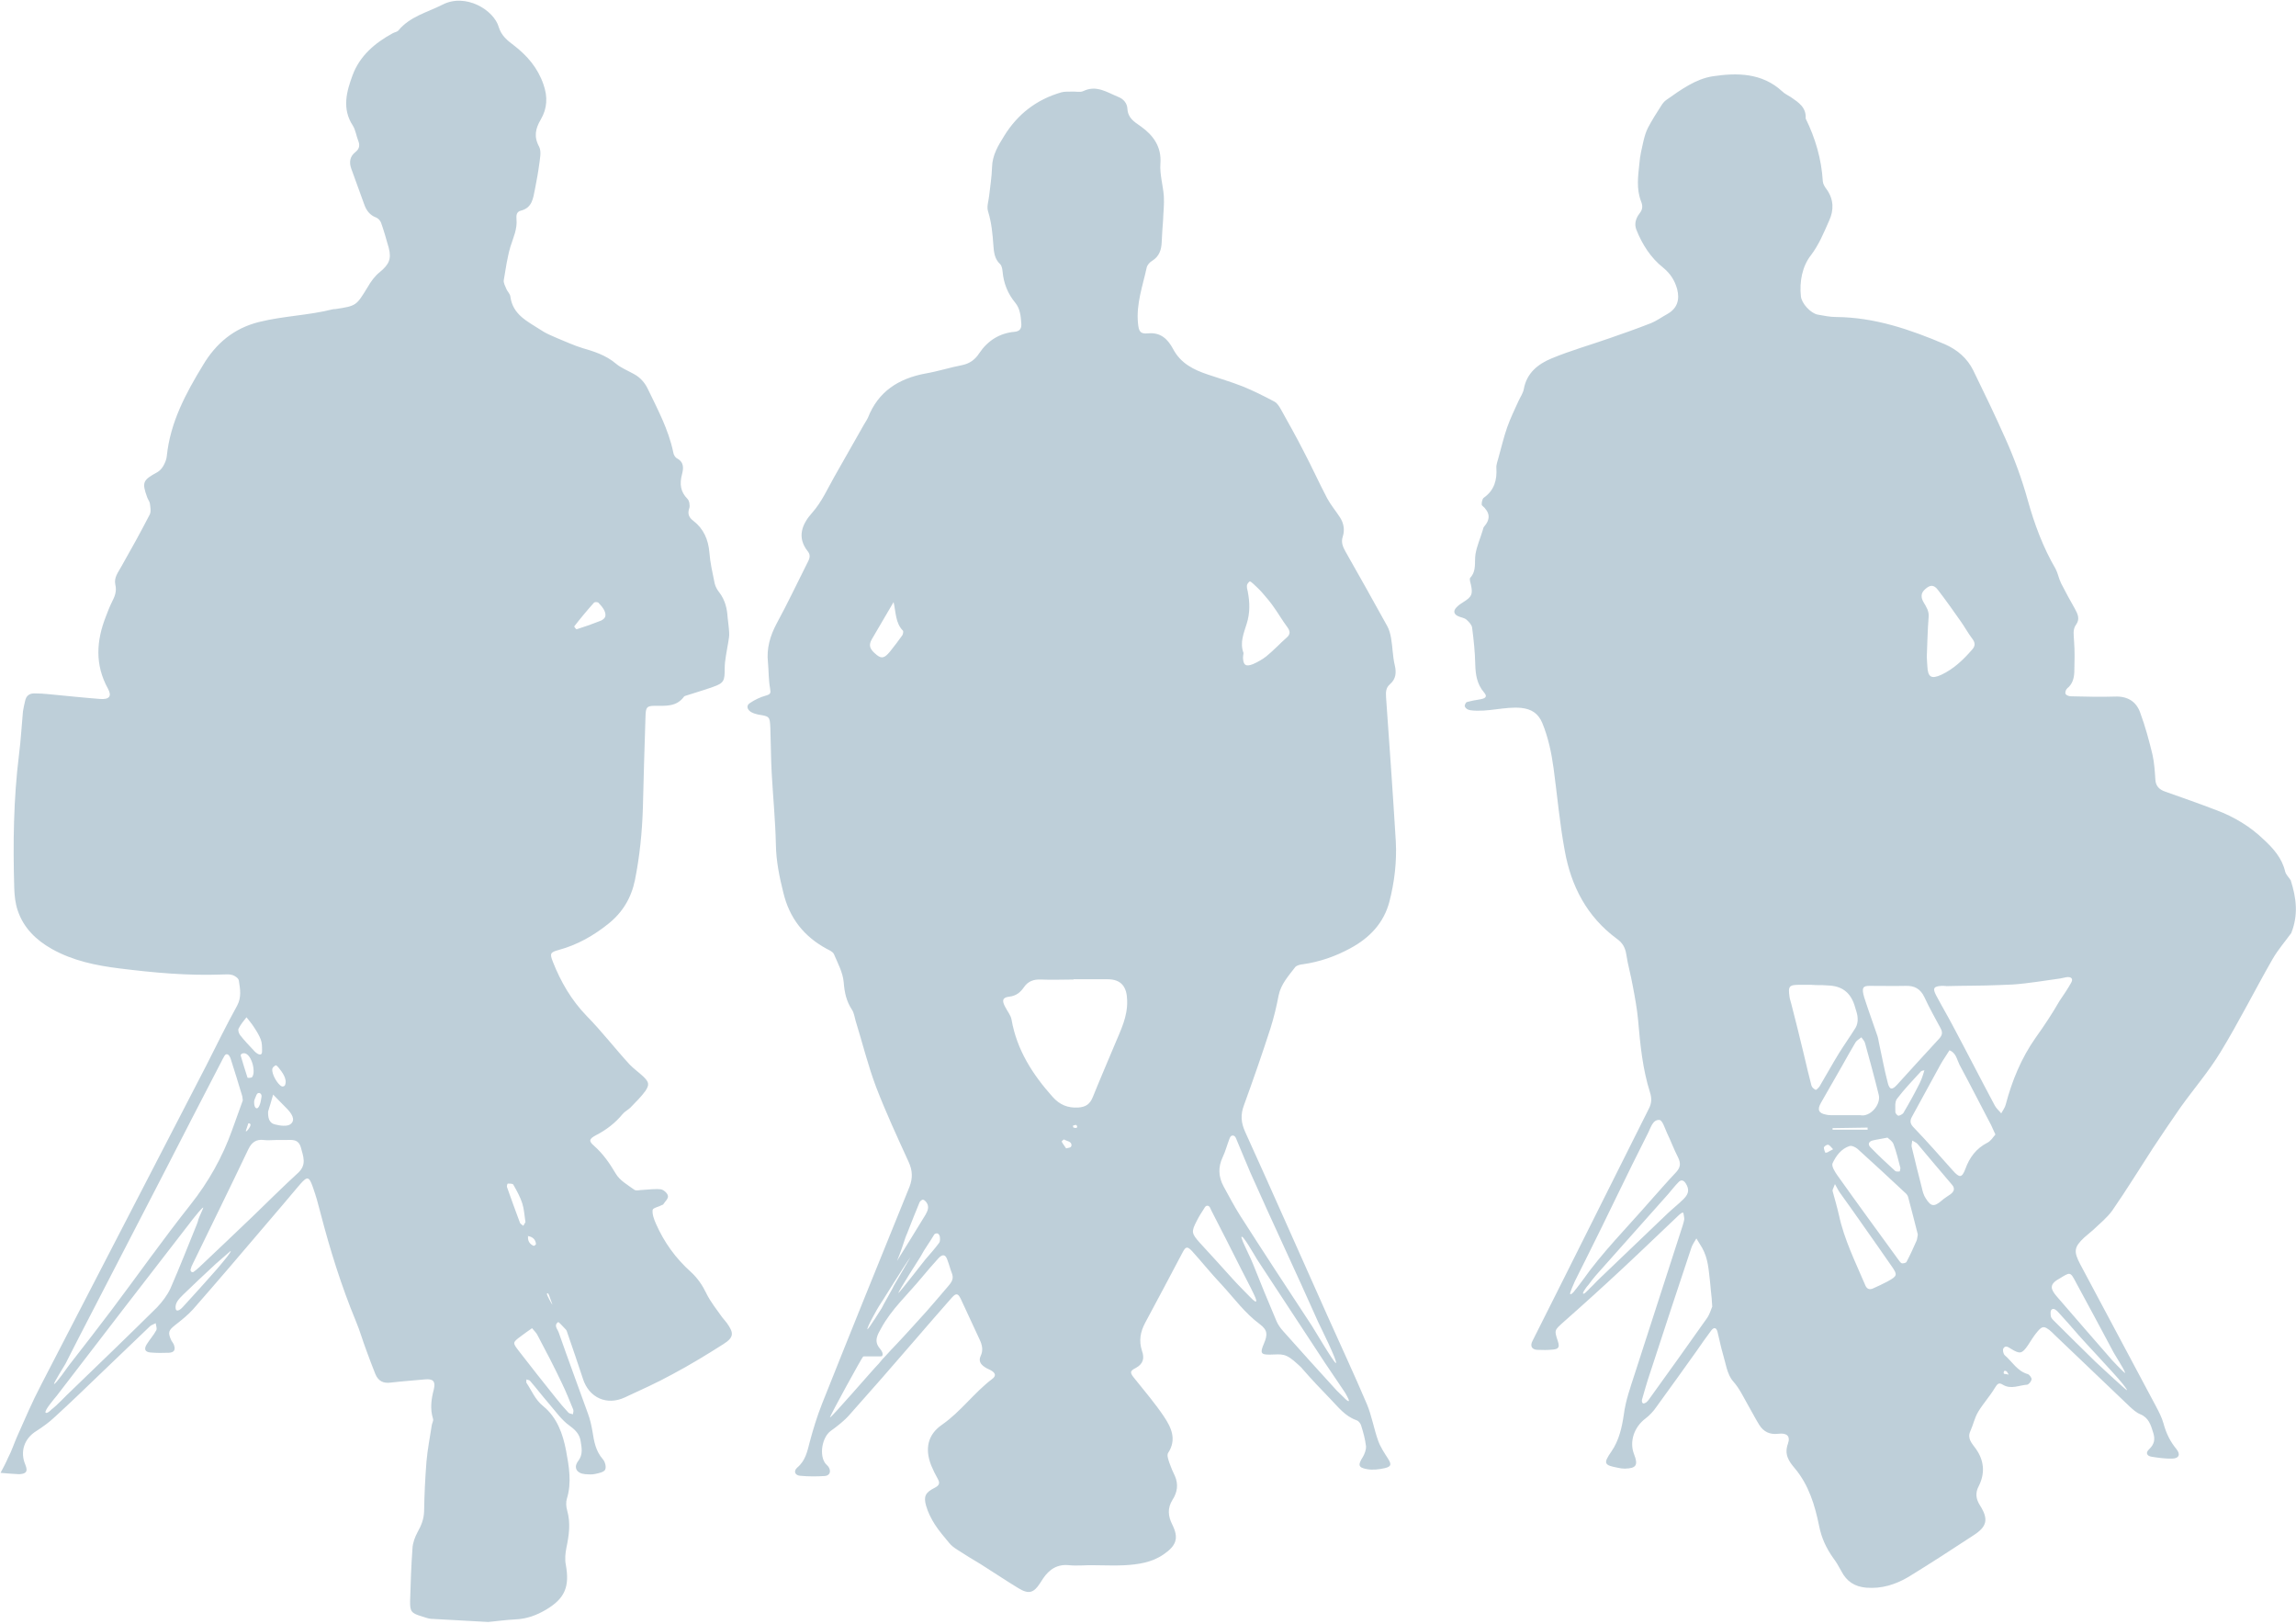
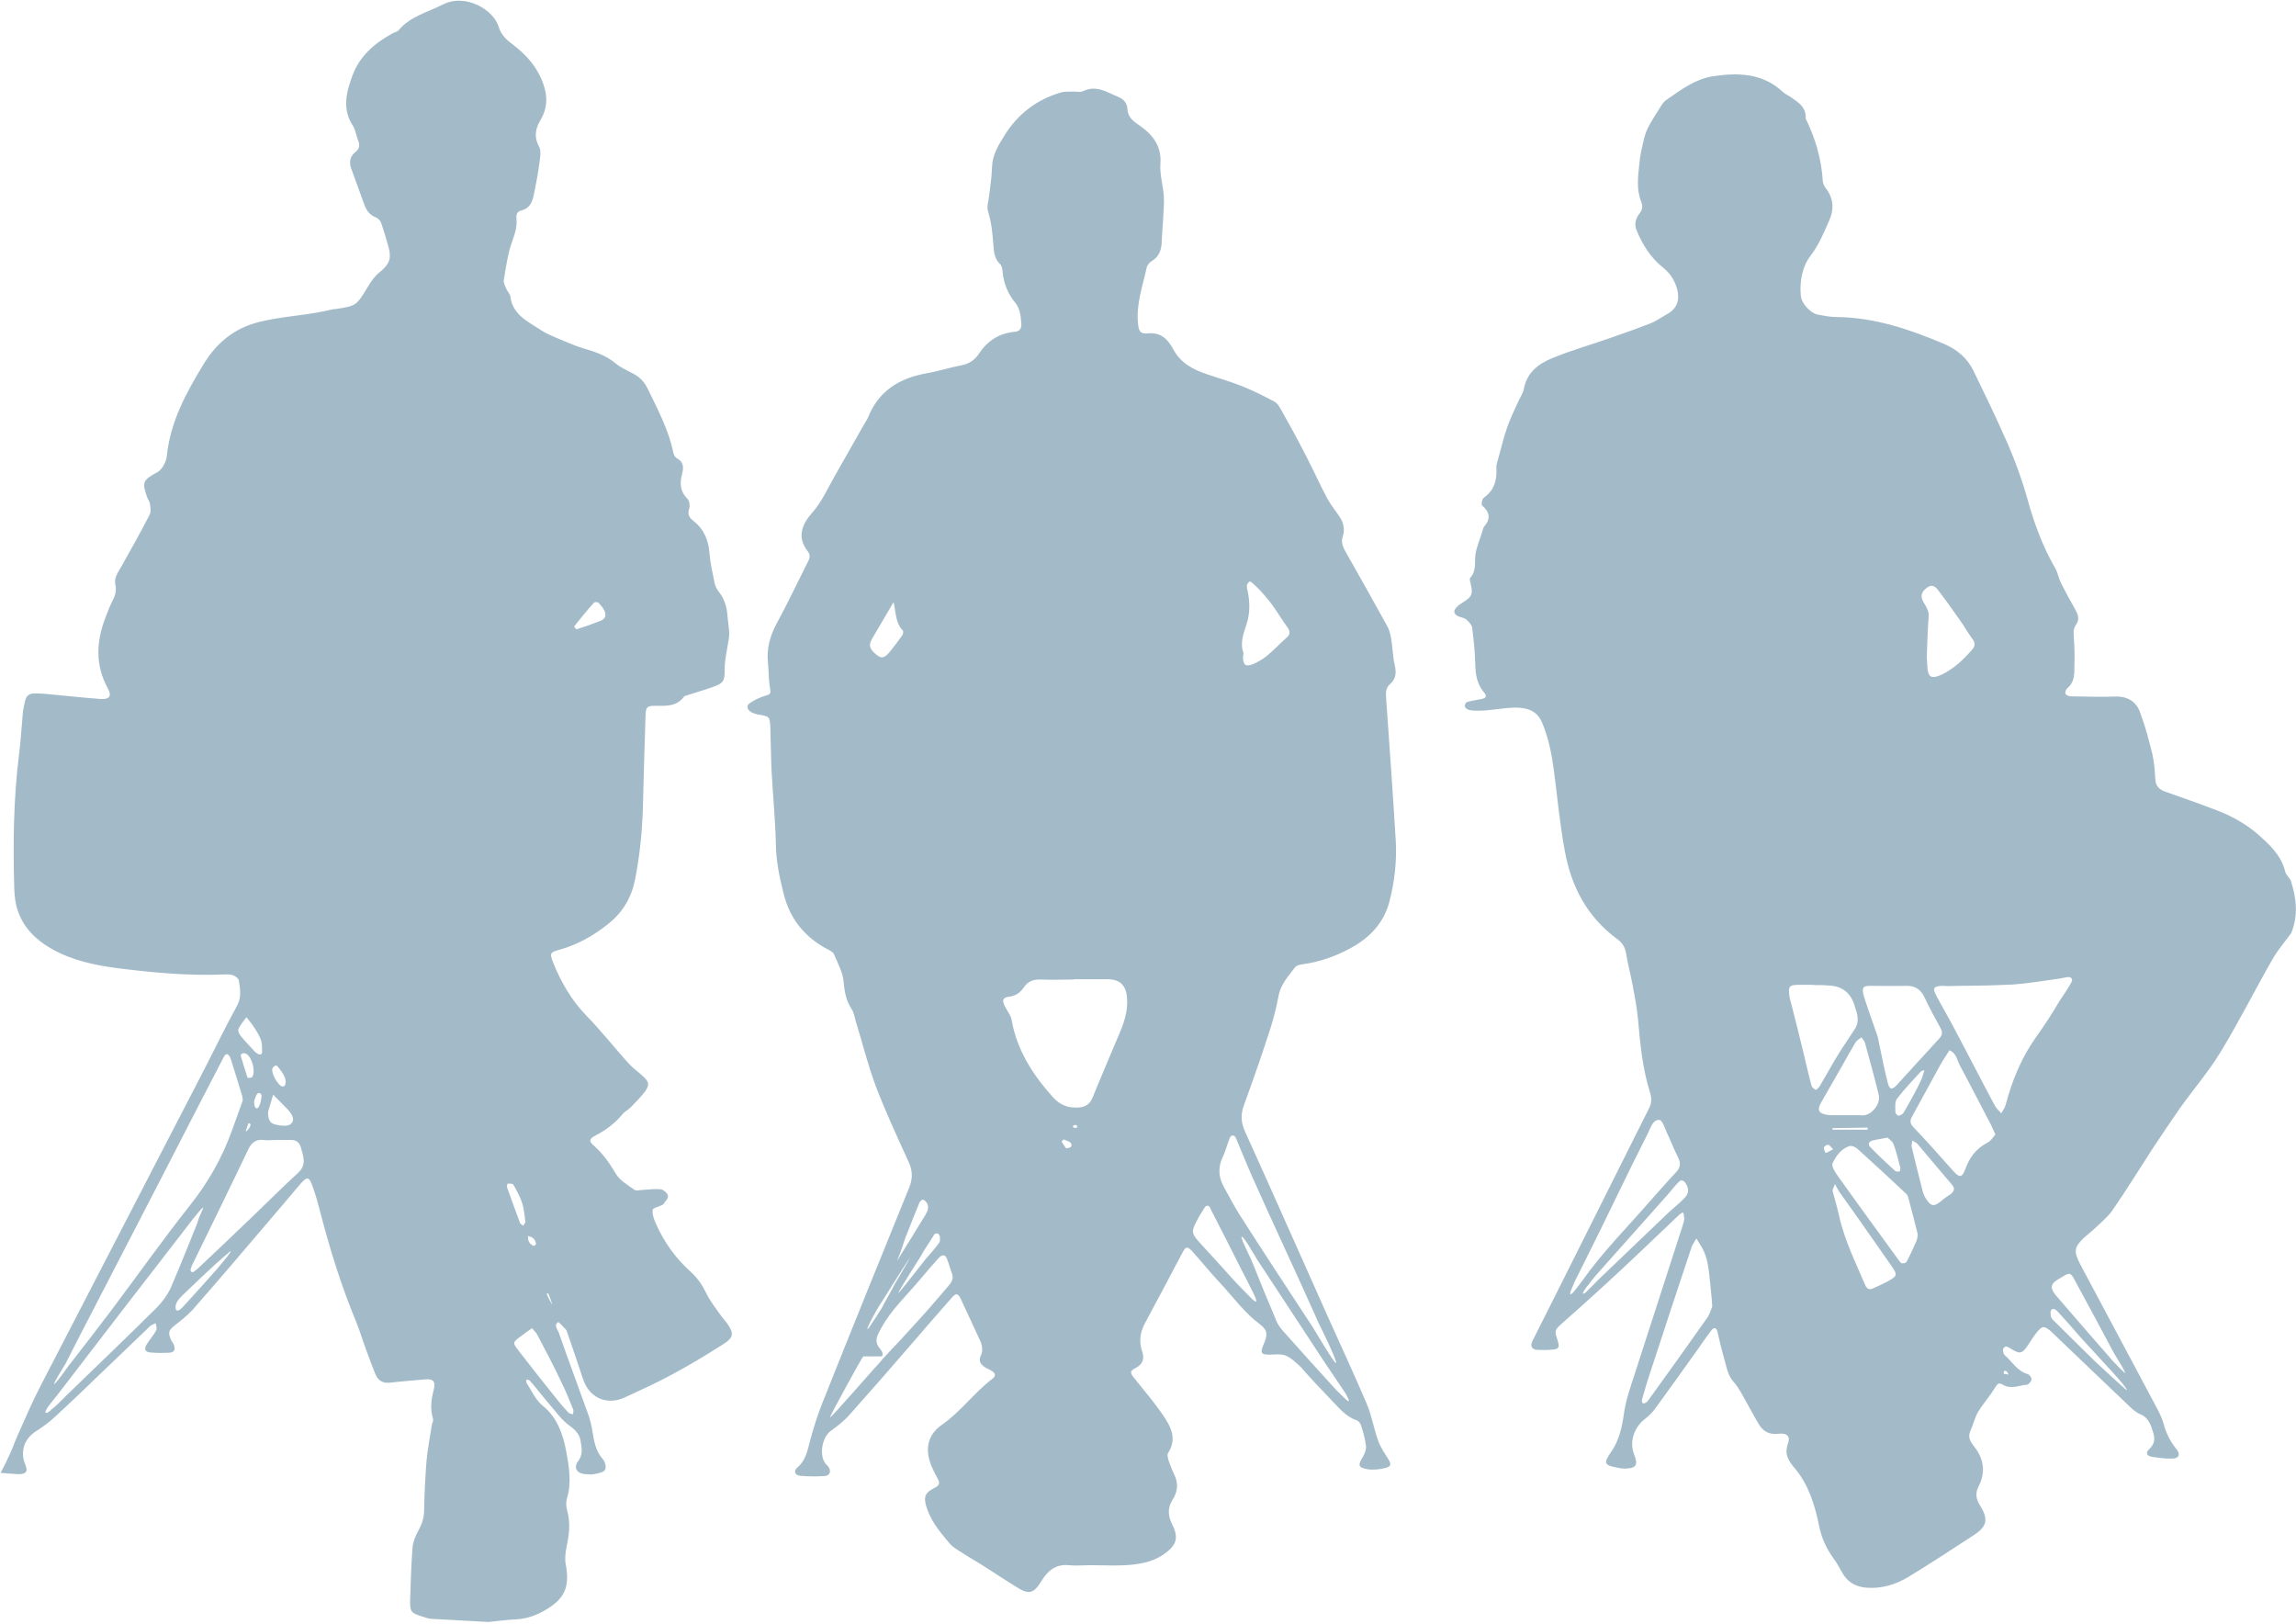
<svg xmlns="http://www.w3.org/2000/svg" width="870" height="615">
-   <g fill="#A3BBC9" fill-rule="nonzero" opacity=".7">
+   <g fill="#A3BBC9" fill-rule="nonzero">
    <path d="M868 333.5c-.7-1.1-1.8-2.1-2.1-3.3-1.2-5.1-4.5-8.8-8.2-12.2-5.1-4.9-11.1-8.5-17.7-11-6.5-2.5-13.1-4.8-19.6-7.1-2.3-.8-3.6-2.2-3.7-4.7-.2-3.1-.4-6.3-1.1-9.4-1.3-5.3-2.7-10.6-4.6-15.7-1.5-4.4-4.9-6.4-9.7-6.2-5.5.2-11 0-16.5-.1-.7 0-1.8-.3-2.1-.9-.3-.5.1-1.7.6-2.1 2-1.6 2.6-3.8 2.7-6.2.1-3.9.2-7.9-.1-11.8-.1-2.2-.6-4.3.8-6.2 1.5-2.1.6-4-.5-6-1.8-3.1-3.5-6.3-5.2-9.6-.9-1.8-1.2-3.8-2.1-5.5-4.8-8.2-8.1-17.2-10.6-26.2-2.2-7.9-5-15.5-8.3-22.9-3.9-8.8-8.1-17.5-12.3-26.1-2.3-4.6-6-7.8-10.8-9.9-13.2-5.6-26.6-10.2-41.2-10.3-2.3 0-4.6-.5-6.9-.9-2.7-.5-6.1-4.2-6.4-6.9-.6-5.6.5-11.4 3.8-15.6 3.1-4.1 4.9-8.6 6.9-13.1 1.8-3.9 1.8-8-.9-11.8-.7-.9-1.4-2-1.5-3.1-.5-8.4-2.8-16.3-6.5-23.8.3-4.2-2.7-6.1-5.6-8.1-1.1-.7-2.4-1.3-3.3-2.2-7.6-7-17-7.1-26.3-5.7-6.5 1-12.1 5.1-17.5 8.9-.8.5-1.5 1.4-2 2.2-1.8 2.8-3.6 5.6-5.1 8.5-.8 1.6-1.3 3.4-1.7 5.1-.6 2.7-1.3 5.5-1.5 8.3-.5 4.8-1.2 9.6.6 14.3.7 1.7.7 3.1-.5 4.6-1.4 1.8-2.1 3.9-1.3 6.1 2.2 5.6 5.5 10.8 10.2 14.5 2.8 2.3 4.4 4.9 5.3 8.1 1 3.9.2 7.2-3.6 9.4-2.2 1.2-4.2 2.7-6.5 3.6-5.1 2-10.2 3.8-15.4 5.6-7.4 2.6-14.9 4.7-22.1 7.7-5.1 2.1-9.4 5.5-10.5 11.6-.3 1.6-1.3 3-2 4.5-1.5 3.3-3.1 6.6-4.3 10-1.3 3.7-2.2 7.6-3.3 11.5-.3 1.3-.9 2.6-.8 3.9.3 4.6-.8 8.5-4.8 11.3-.6.4-1 2.6-.6 2.9 3 2.6 3.3 5.1.7 8.1-.3.3-.3.9-.5 1.4-.9 3-2.2 5.9-2.7 8.9s.5 6.3-2 9c-.4.5.1 1.9.3 2.8.7 3.4.3 4.4-2.9 6.4-1 .6-2 1.3-2.7 2.1-1.1 1.2-1 2.4.6 3.2 1 .5 2.3.6 3.2 1.3.9.8 2 1.9 2.2 3 .6 4.6 1.1 9.2 1.2 13.9.1 3.9.6 7.5 3.3 10.7 1.3 1.5.8 2.2-1.2 2.6-1.8.3-3.6.6-5.3 1.1-.4.1-.8 1.1-.8 1.5.1.5.7 1.1 1.2 1.3.6.2.5.2 1.1.3 6.3.8 13-1.5 19.1-.9 3.9.4 6.5 2.1 8 5.7 2.3 5.6 3.5 11.4 4.3 17.3 1.4 10.4 2.3 20.8 4.2 31 2.4 13.5 8.4 25.1 19.8 33.5 2 1.4 3.1 3.2 3.5 5.7.6 4.1 1.8 8.1 2.5 12.2.8 4.2 1.6 8.5 2 12.8.8 9.3 1.7 18.5 4.5 27.4.7 2.2.7 4.1-.4 6.2-10.8 21.5-21.5 43-32.3 64.5-3.9 7.8-7.9 15.7-11.8 23.5-1 1.9-.3 3.3 1.8 3.4 2 .1 4 .1 5.9-.1 2.3-.2 2.6-1 1.9-3.2-1.4-4.2-1.3-4.1 2-7.1 7.6-6.7 15.1-13.5 22.5-20.4 7.1-6.6 14-13.3 21-19.9.5-.5 2-1.9 2.1-1 .1.7.3 1.5.3 2.2-.1.8-.4 1.6-.6 2.4-6.1 18.8-12.1 37.5-18.2 56.3-1.6 5-3.4 9.9-4.1 15.3-.7 4.8-1.8 9.8-4.7 14-3.2 4.6-2.8 5.2 2.6 6.2.8.2 1.6.3 2.5.3 4.3-.1 5.1-1.3 3.5-5.4-1.9-4.8 0-10.3 4.2-13.5 1.7-1.3 3.2-2.9 4.4-4.7 5.1-7 10.1-14 15.1-21 1.8-2.6 3.6-5.2 5.5-7.7.8-1.1 1.9-1.5 2.4.5.7 2.7 1.2 5.5 2 8.2 1.1 3.6 1.6 7.9 3.9 10.5 2.5 2.8 3.9 6 5.7 9.1 1.4 2.4 2.7 5 4.2 7.4 1.6 2.6 4 3.8 7.2 3.4 3.2-.4 4.7.8 3.7 3.7-1.5 4.1.3 6.7 2.6 9.4 5.3 6.3 7.6 14 9.2 21.8.9 4.6 2.7 8.4 5.3 12.1 1.2 1.6 2.2 3.3 3.1 5 2 3.9 5 5.9 9.4 6.3 5.9.5 11.2-1.2 16.1-4.1 8.3-5.1 16.5-10.4 24.7-15.8 5.1-3.3 5.6-6.1 2.4-11.2-1.6-2.5-1.9-4.8-.5-7.4 2.4-4.8 2.1-9.6-1.1-14.1-1.4-2-3.4-3.8-2.1-6.7 1.1-2.4 1.6-5 2.9-7.2 1.9-3.2 4.5-6 6.4-9.2.9-1.4 1.4-2.2 3-1.2 3.1 1.9 6.2.2 9.2 0 .7-.1 1.6-1.3 1.7-2 .1-.6-.8-1.8-1.4-2-4-1.1-5.9-4.7-8.8-7.2-.5-.5-.8-1.9-.5-2.5.8-1.4 1.9-.5 2.9.1 3.4 2.1 4.2 1.9 6.4-1.3 1.2-1.8 2.3-3.7 3.7-5.3 1.8-2.1 2.5-2 4.6-.4.6.5 1.2 1.1 1.8 1.7 9.5 9.1 19 18.1 28.5 27.2 1.2 1.1 2.5 2.3 4 2.9 3.2 1.3 4 4.1 4.9 7 .8 2.6.4 4.4-1.6 6.3-1.4 1.3-.8 2.5 1 2.8 2.6.4 5.3.8 7.9.7 2.5-.1 3.1-1.6 1.5-3.6-2.4-2.9-3.9-6-4.9-9.7-.6-2.2-1.7-4.3-2.8-6.4l-28.8-54c-2.5-4.8-2.3-6.4 1.5-10 1.1-1 2.3-1.9 3.4-2.9 2.5-2.4 5.3-4.6 7.3-7.4 5.4-7.8 10.3-15.8 15.5-23.8 3.4-5.1 6.8-10.2 10.3-15.2 5-7 10.7-13.6 15.2-21 7-11.5 13-23.5 19.7-35.2 2-3.5 4.7-6.6 7.1-9.9 2.7-6.8 2-13.1-.2-20zM596.8 488.8c-.6.9-1.5 1.7-1.8 1.5-.4-.3 1.7-4.7 1.8-5 1.3-2.7 2.7-5.3 4-8 8.1-16.1 15.6-32.2 23.8-48.3.9-1.8 1.7-4.9 4.2-4.7 1.1.1 2 3 2.8 4.8 1.5 3.1 2.7 6.4 4.3 9.5 1 2.1.9 3.6-.7 5.4-3.4 3.6-6.7 7.4-10 11.1-8.7 10-18.1 19.4-25.7 30.2-.5.6-1.9 2.6-2.7 3.5zm41.2-34.6c-2 2-4.2 3.7-6.3 5.7-8.5 8.1-17 16.3-25.5 24.4-1.2 1.1-2.4 2.5-3.7 3.7-.3.3-1 1.1-1.5 1.5 0 0-.7.8-1.1.6-.3-.2.5-1.4.8-1.8.3-.5.8-1.1 1.1-1.4 1-1.4 1.9-2.5 2.9-3.7 9.1-10.3 18.3-20.5 27.4-30.8 1.3-1.5 2.5-3.1 3.9-4.5 1-1.1 2-.8 2.8.5 1.3 2.1 1.2 3.8-.8 5.8zm8.8 45.2c-7.3 10.3-14.6 20.6-22 30.8-.3.4-.6.8-1 1.1-.4.2-.9.6-1.3.3-.4-.2-.4-1-.3-1.4 1-3.5 2-7 3.2-10.5 5.1-15.6 10.2-31.2 15.4-46.7.4-1.4 1.3-2.6 2-3.8.7 1.2 1.5 2.4 2.2 3.6 2.3 4.2 2.4 8.1 3 13.1.1 1 .2 2.1.3 3.2.2 1.7.4 3.6.5 5.9-.5 1.2-1 3-2 4.4zm112.6 20.1c.1-.1.2-.2.3-.2.1.1.7.2.7.3 0 .1.8 1.1.7 1.2-.1-.1-1.5-.3-1.6-.3-.3 0-.4-.6-.1-1zm-30-296.2c1.9-1.8 3.4-1.9 5 .3 3 3.9 5.9 8 8.7 12 1.4 2 2.6 4.2 4.1 6.2 1.3 1.6 1.4 2.9 0 4.4-3.3 3.8-6.9 7.2-11.5 9.4-3.9 1.8-5.2 1-5.4-3.3l-.2-3.4c.2-5.1.3-10.1.7-15.2.2-2.2-.9-3.8-1.9-5.5-1-1.7-1.2-3.4.5-4.9zm-21 150.2c5.5 0 9.6.1 13.7 0 3.3-.1 5.6 1.1 7.1 4.3 1.9 4.1 4.1 8 6.2 11.9.8 1.6.5 2.6-.7 3.9-5.3 5.7-10.5 11.5-15.8 17.3-1.9 2.1-2.9 2.1-3.6-.7-1.3-5-2.2-10-3.3-15-.2-1.1-.4-2.3-.8-3.3-1.6-4.7-3.3-9.3-4.8-14-1.1-3.7-.5-4.4 2-4.4zm11 49.2c-.4 0-1.2-.9-1.2-1.3 0-1.7-.3-3.9.6-5.1 2.8-3.7 6-7 9.1-10.4.3-.3.9-.3 1.3-.4.1-.2.3-.4.4-.7-.1.2-.2.4-.4.7-.3.8-.5 1.7-.8 2.5-.3.8-.6 1.6-1 2.4-1.9 3.8-4 7.6-6.2 11.3-.3.4-1.2.9-1.8 1zm.4 21.1c-.6.1-1.4.1-1.7-.2-3.2-2.9-6.3-5.8-9.3-8.9-1.1-1-.8-2.2.7-2.6 1.6-.4 3.2-.6 5.7-1.1.5.5 1.9 1.3 2.3 2.5 1.1 2.9 1.8 6 2.6 9 0 .4-.2 1.3-.3 1.3zM688 412.9c-.6-.3-1.4-.9-1.6-1.6-1-3.8-1.9-7.7-2.8-11.5-1.6-6.6-3.2-13.2-4.9-19.7-.2-.8-.5-1.6-.6-2.4-.6-4.1-.2-4.6 3.9-4.6h4.5c0 .1 1.1 0 1.1.1 2.3 0 3.6 0 5.9.2 5 .4 8 3.1 9.4 8.1.4 1.4 1 2.9 1 4.3.1 1.2-.2 2.6-.8 3.6-2 3.2-4.2 6.3-6.2 9.5-2.6 4.2-5 8.6-7.5 12.8-.4.5-1.2 1.3-1.4 1.2zm2 4.9c2.6-4.6 5.3-9.2 7.9-13.8 1.7-3 3.4-6.1 5.2-9.1.5-.8 1.4-1.2 2.2-1.9.5.7 1.2 1.4 1.4 2.2 1.8 6.5 3.6 13.1 5.2 19.6.9 3.7-3.3 8.5-7 7.7h-10.4c-.8 0-1.7 0-2.5-.2-2.9-.5-3.5-1.9-2-4.5zm17.7 10.2h-13.3v-.6c.3 0 13-.2 13.3-.2-.1.1 0 .7 0 .8zm-16 8.8c-.1-.2-.1-.4-.2-.5-.1-.2-.2-.4-.2-.5-.1-.4-.2-.7-.2-1 .1-.5 1.1-1.2 1.6-1.1.6.1 1.1.9 1.9 1.7-1 .5-1.6.9-2.2 1.2-.3 0-.5.1-.7.2zm23.5 48.7c-1.7.9-3.6 1.8-5.4 2.6-1.5.7-2.5.2-3.1-1.4-3.7-8.7-7.9-17.1-9.9-26.4-.7-3.1-1.6-6.1-2.4-9.1-.1-.3.2-.8.9-2.6.9 1.6 1.3 2.5 1.9 3.3 3.2 4.5 6.4 8.9 9.5 13.4 3.3 4.7 6.7 9.5 10 14.3 2.4 3.4 2.3 3.8-1.5 5.9zm11-15.4c-1.2 2.7-2.4 5.4-3.8 8-.2.4-1.3.6-1.8.5-.5-.2-.9-.9-1.3-1.4-7.7-10.6-15.4-21.1-23-31.8-1-1.4-2.4-3.6-1.9-4.7 1.3-2.8 3.3-5.5 6.4-6.5.8-.3 2.3.4 3.1 1.1 6 5.4 12 11 17.9 16.5.5.4 1 1 1.2 1.6 1.3 4.8 2.5 9.6 3.7 14.3-.2.9-.2 1.7-.5 2.4zm12.8-17.6c-1.1.8-2.2 1.4-3.2 2.3-2.9 2.5-4.1 2.4-6.1-.8-.8-1.2-1.2-2.7-1.5-4.1-1.3-5.1-2.6-10.2-3.8-15.3-.2-.7.1-1.4.2-2.5.9.6 1.6.8 2 1.3 4.4 5.2 8.7 10.4 13.1 15.5 1.2 1.4.7 2.6-.7 3.6zm14.1-19.6c-4.3 2.2-6.8 5.6-8.4 10-1.3 3.4-2.2 3.4-4.7.6-5-5.6-9.9-11.2-15.1-16.6-1.5-1.6-1-2.9-.1-4.4l10.5-19.2c1-1.8 2.3-3.6 3.4-5.4 2.5 1 2.8 3.5 3.8 5.5 4.1 7.6 8 15.3 12 22.9.5 1 .9 2.1 1.6 3.5-.9 1.1-1.8 2.5-3 3.1zm18.2-39.7c-5.4 7.7-8.9 16.2-11.3 25.3-.3 1.2-1.1 2.2-1.7 3.3-.8-1-1.8-1.8-2.4-2.9-5.4-10.1-10.6-20.3-16-30.4-2-3.8-4.2-7.5-6.2-11.3-1.5-2.8-1-3.5 2-3.7h1c0 .1.8 0 .8.1 6.9-.2 13.3-.1 20-.4 1.6-.1 3.3-.1 5-.2 6.1-.4 12.2-1.5 18.2-2.3.8-.1 1.6-.4 2.4-.5 1.9-.2 2.6.7 1.6 2.3-1.3 2.3-2.8 4.5-4.3 6.7-2.7 4.7-5.8 9.4-9.1 14zm34.6 133.5c-.7-.4-11.4-10.3-11.9-10.8-5.2-5.1-10.4-10.2-15.5-15.3-.6-.6-1.3-1.2-1.4-2-.1-.8-.3-2.2.5-2.6.7-.4 1.6.4 2.1.9 2.7 2.9 5.3 5.9 7.9 8.9 2.1 2.4 4.4 4.8 6.5 7.1 1 1.2 12.4 13.1 11.8 13.8zM786.7 486c4.8 8.9 9.6 17.7 14.3 26.6.6 1.1 3.7 5.9 4.1 7.1l.2.5c-.6-.2-4.5-4.4-4.9-4.8-7.1-8.1-14.1-16.2-21.1-24.3-2.1-2.5-3.1-4.4.9-6.6 4.3-2.6 4.2-2.9 6.5 1.5zM481.4 389.6c1.3-4.1 2.3-8.3 3.1-12.5.9-4.3 3.7-7.3 6.2-10.6.6-.8 2-1.1 3.1-1.2 6.3-.9 12.3-3 17.8-6 7.3-3.9 12.8-9.6 14.9-17.8 1.9-7.4 2.8-15 2.4-22.7-1.1-18.2-2.4-36.4-3.7-54.7-.1-1.9-.1-3.5 1.5-4.9 2.2-1.9 2.5-4.3 1.8-7.2-.8-3.4-.8-6.9-1.4-10.3-.3-1.6-.7-3.2-1.5-4.6-5.2-9.4-10.5-18.9-15.8-28.2-1-1.8-1.7-3.5-1-5.6.8-2.5.4-5-1-7.2-1.6-2.5-3.5-4.7-4.9-7.3-3.1-5.9-5.8-11.9-8.9-17.8-2.8-5.5-5.8-10.8-8.8-16.2-.6-1-1.3-2.1-2.2-2.6-4-2.1-7.9-4.1-12.1-5.8-4.3-1.7-8.8-3-13.2-4.5-5.4-1.8-10.3-4.2-13.2-9.7-1.9-3.5-4.5-6.4-9.5-5.9-3 .3-3.5-.8-3.8-3.9-.7-7.3 1.8-14.1 3.3-21 .2-1 1.2-2.1 2.1-2.6 2.7-1.7 3.5-4.2 3.6-7.2.1-2.6.3-5.3.5-7.9.1-3.1.5-6.3.3-9.4-.3-4.1-1.6-8.3-1.3-12.3.5-6.5-2.8-10.8-7.4-14.1-2.6-1.8-4.9-3.2-5.1-6.7-.1-2-1.4-3.7-3.5-4.5-4.2-1.7-8.2-4.6-13.2-2.2-1.2.6-3 .1-4.4.2-1.3.1-2.7-.1-4 .3-9.3 2.7-16.5 8.2-21.6 16.5-2.3 3.7-4.5 7.3-4.6 11.9-.1 3.6-.7 7.2-1.1 10.8-.2 2-1 4.1-.4 5.9 1.3 4.2 1.7 8.4 2 12.7.2 2.6.4 5.3 2.6 7.3.6.6.8 1.8.9 2.8.4 4.5 2 8.4 4.8 11.8 1.9 2.3 2.1 5.2 2.3 8 .1 1.8-.6 2.8-2.5 3-5.8.5-10.3 3.4-13.5 8.2-1.5 2.3-3.5 3.8-6.3 4.4-4.7.9-9.3 2.4-14 3.2-10.2 1.9-17.9 6.8-21.8 16.7-.4.9-1 1.7-1.5 2.6-3.8 6.6-7.5 13.3-11.3 19.9-2.6 4.6-4.7 9.4-8.3 13.5-3.7 4.1-6.1 9.2-1.7 14.7 1.3 1.6.5 3.1-.3 4.6-3.8 7.5-7.4 15.2-11.5 22.7-2.5 4.7-3.9 9.5-3.3 14.8.3 3.3.2 6.6.8 9.8.3 1.8.2 2.2-1.5 2.7-2.2.6-4.3 1.6-6.2 2.9-1.4.9-1 2.4.4 3.3.8.5 1.8.8 2.7 1 4.4.7 4.5.7 4.7 5.1.2 5.6.2 11.3.5 16.9.5 9.1 1.4 18.2 1.6 27.3.1 6.2 1.3 12.1 2.8 18.1 2.3 9.7 7.8 16.7 16.5 21.4 1 .5 2.3 1.1 2.7 2 1.5 3.5 3.4 7 3.7 10.7.3 3.8 1 7.1 3.1 10.3.8 1.2 1 2.8 1.4 4.2 2.6 8.4 4.7 17 7.8 25.2 3.7 9.6 8 18.9 12.3 28.3 1.5 3.3 1.6 6.1.3 9.5-11.1 27.3-22.2 54.7-33.1 82.1-1.9 4.8-3.4 9.7-4.7 14.6-.9 3.5-1.6 7-4.7 9.6-1.5 1.3-.9 2.9 1 3.1 3.1.3 6.3.3 9.4.1 1.8-.1 2.5-1.6 1.6-3.2-.3-.6-.9-1-1.3-1.5-2.5-3.2-1.3-10 2-12.4 2.5-1.8 5.1-3.8 7.1-6.1 8.3-9.3 16.5-18.7 24.6-28.1 4.7-5.4 9.3-10.8 14.1-16.2 1.7-1.9 2.4-1.8 3.5.5 2.4 5.1 4.7 10.2 7.1 15.3 1 2.1 1.4 4.1.4 6.2-.9 1.9 0 3.2 1.5 4.2.8.6 1.8.9 2.6 1.4 1.5.9 1.8 2 .3 3.1-6.9 5.2-11.9 12.4-19.1 17.4-5.5 3.8-6.5 9.3-4 15.5.7 1.7 1.5 3.3 2.4 4.9 1 1.7.6 2.6-1.2 3.5-3.4 1.7-4.2 3.2-3.2 6.7.7 2.5 1.9 4.9 3.3 7.1 1.6 2.5 3.6 4.8 5.5 7.1.8 1 1.9 1.8 3 2.5 2.9 1.9 5.9 3.7 8.9 5.5 4.8 3 9.5 6.2 14.3 9.1 3.9 2.4 5.8 1.8 8.2-1.9.4-.6.7-1.1 1.1-1.7 2.4-3.6 5.5-5.6 10-5.1 3.1.3 6.3-.1 9.5 0 3.8 0 7.7.2 11.5 0 5.1-.3 10.2-1 14.7-4.1 4.8-3.3 5.9-6.1 3.3-11.3-1.6-3.2-1.9-6.2.1-9.4 1.8-2.8 2.3-5.8.9-9-.8-1.6-1.5-3.3-2.1-5-.4-1.2-1-2.9-.5-3.7 3.4-5.2 1.2-9.7-1.6-13.9-3.3-4.9-7.2-9.5-10.9-14.1-1.9-2.3-2.2-3 .2-4.2 3-1.6 3.4-3.8 2.4-6.6-1.2-3.7-.6-7.1 1.2-10.5 4.8-8.9 9.5-17.8 14.2-26.7 1.2-2.3 1.8-2.4 3.6-.5 3.8 4.2 7.3 8.6 11.2 12.7 4.7 5.1 8.8 10.8 14.5 15 2.9 2.2 3 3.9 1.5 7.4-1.5 3.5-1.2 4.2 2.5 4.1 4.5-.1 5.7-.7 10.4 3.7.6.6 1.3 1.1 1.8 1.8 3.4 3.9 6.9 7.6 10.5 11.3 3 3.1 5.6 6.6 10 8.1.8.3 1.5 1.3 1.7 2.1.8 2.5 1.5 5.1 1.8 7.7.1 1.3-.5 2.9-1.2 4.1-1.9 3-1.8 4 1.6 4.6 2.2.4 4.6.1 6.8-.4 2.4-.6 2.5-1.4 1.2-3.5-1.4-2.2-2.9-4.4-3.8-6.9-1.6-4.5-2.4-9.3-4.2-13.7-4.8-11.3-10-22.4-15-33.6-10.4-23.2-20.6-46.4-31.1-69.5-1.7-3.7-1.9-6.7-.5-10.4 3.6-9.9 6.9-19.4 10-29zM341.9 240.7c-1.5 2.1-3.1 4.2-4.7 6.2-2 2.4-3.1 2.7-4.9 1.3-2.8-2.2-3.3-3.7-1.9-6.1 2.6-4.5 5.3-9 8.2-14 .9 4 .7 7.9 3.5 10.8.3.2.1 1.3-.2 1.8zm13.4 226.6c.3.1.7.7.8 1.1.1.8.2 1.8-.2 2.4-1.6 2.2-3.5 4.3-5.3 6.4-.2.2-9.7 12.5-10.2 12.7-.1-.5 8.2-13.5 8.4-13.8 1.5-2.9 3.6-5.6 5.2-8.4.1-.3.9-.5 1.3-.4zm-13.5 5.4l.9-2.7c.3-1 .7-2 1.1-2.9 1.5-3.8 3-7.7 4.6-11.5.2-.5.9-1.1 1.3-1.1.5 0 1 .6 1.4 1.1 1.1 1.6.4 3.2-.4 4.6-1.8 2.9-3.6 5.9-5.4 8.8l-5.4 8.7c.7-1.6 1.3-3.3 1.9-5zm-8.7 22.1c.5-.6 10-16.1 11.9-18.5l-.2.3c.1-.1.1-.2.2-.3l-6.2 10.6c-.2.7-4.4 7.9-4.7 8.7-.1.2-5.1 8.1-5.4 8-.5-.3 4.2-8.6 4.4-8.8zm26-7.3c-2.7 3.2-5.4 6.3-8.1 9.4-4 4.4-8 8.9-12.1 13.2-1.5 1.5-2.9 3.2-4.4 4.7-.2.2-1.3 1.6-1.5 1.8-2.1 2.1-18.2 20.8-18.5 20.4-.2-.3 12.3-23.1 12.6-23.1.3-.1 6.9.1 7.1-.1.7-.9-.2-2.2-.8-2.9-2.4-2.8-.9-5.2.5-7.7 3.9-7.2 10-12.7 15.2-19 2.1-2.5 4.3-5.1 6.5-7.5 1.5-1.6 2.6-1.5 3.3.4.7 1.8 1.2 3.8 1.9 5.6.7 2.1-.6 3.5-1.7 4.8zm44.9-52.4c-.3-.4-.6-.9-.9-1.3-.3-.4-.6-.9-.8-1.3-.1-.1.8-.9.9-.8.9.6 2.9.7 2.8 2.2 0 1.1-1.5.9-2 1.2zm4.1-8c-.2.4-.9.2-1.3.1-.1 0-.2-.3-.2-.5 0-.1 0-.2-.1-.2.2-.1.4-.1.6-.2.2-.1.4-.1.6-.1.1-.1.6.4.4.9zm14.4-31.6c-2.8 6.7-5.7 13.4-8.4 20.1-1.1 2.7-2.6 3.8-5.6 4-3.9.2-6.9-1-9.6-4-7.6-8.5-13.6-17.8-15.6-29.3-.3-1.7-1.6-3.2-2.4-4.8-1.3-2.4-1.1-3.6 1.5-3.9 2.7-.3 4.3-1.7 5.6-3.6 1.6-2.3 3.7-3 6.4-2.9 4.1.2 8.3 0 12.4 0v-.1h12.9c5.2 0 7.3 2.9 7.4 8 .2 6.2-2.4 11.2-4.6 16.5zm53.4 97.6c-.4.2-2-1.5-2.3-1.8-2.3-2.4-4.7-4.7-6.9-7.2-4-4.4-8-8.9-12.1-13.3-3.1-3.5-3.3-4.1-1.1-8.3.8-1.6 1.8-3.2 2.8-4.7.2-.4.6-1.1 1.3-1 .9.1 1.1 1.3 1.5 2 3.9 7.5 7.7 15.1 11.5 22.6 1.5 3 3.1 5.9 4.5 8.9.1.3 1.3 2.5.8 2.8zm34.3 37.3l-3.7-3.6c-6.8-7.4-13.5-14.9-20.2-22.4-1.1-1.2-2.1-2.6-2.7-4.1-3.1-7.3-6.1-14.6-9-21.9-.5-1.3-3.1-6.6-3.7-8.1-.1-.2-.5-1.5-.5-1.5.1-1.9 5.2 7.2 5.9 8.3l25.8 39.3 7.5 11.1c.4.7 2.8 4.6.6 2.9zm-36.3-85.9c8.4 18.9 17.2 37.5 25.6 56.4.6 1.3 7.5 15.1 6.7 15.5-.6.2-8.3-12.9-9.1-14.1-9.2-14-18.4-28-27.4-42.1-2.2-3.5-4.1-7.2-6.1-10.8-1.9-3.6-2.1-7.2-.3-11 1-2.1 1.6-4.4 2.4-6.5.2-.6.5-1.7 1.4-1.7 1 0 1.3 1.2 1.6 1.9 1.8 4.2 3.4 8.3 5.2 12.4zm-1.5-208.2c1.3-4.1 1.2-8.1.4-12.2-.2-.8-.4-1.6-.3-2.4.1-.5.6-1.1 1-1.4.2-.1.8.3 1.2.7 1.3 1.2 2.6 2.4 3.8 3.8 1.5 1.7 3 3.5 4.3 5.4 1.7 2.4 3.2 5 5 7.4 1 1.4 1.3 2.6-.2 3.9-2.6 2.3-5 4.9-7.7 7.1-1.5 1.2-3.3 2.2-5.1 3-2.7 1.1-3.7.4-3.8-2.4 0-.5.1-1 .2-1.8-1.5-3.9.1-7.5 1.2-11.1zM273.6 499c-2.1-3-4.4-5.8-6-9.1-1.5-3.1-3.3-5.7-5.8-8-5.8-5.2-10.2-11.3-13.3-18.4-.7-1.6-1.4-3.5-1.2-5.1.1-.8 2.4-1.2 3.6-1.9.2-.1.4-.1.4-.2.7-1.1 2-2.2 1.8-3.2-.1-1-1.6-2.3-2.6-2.5-2.3-.3-4.6.1-6.9.2-1.1 0-2.6.5-3.3-.1-2.5-1.8-5.5-3.5-7-6.1-2.3-3.9-4.8-7.5-8.2-10.5-2.1-1.8-1.9-2.6.7-4 3.9-2 7.3-4.6 10.1-8 .8-1 2.1-1.6 3-2.5 1.9-2 4-4 5.6-6.2 1.7-2.5 1.4-3.5-.8-5.6-1.7-1.6-3.6-2.9-5.2-4.6-5.5-6-10.5-12.5-16.2-18.3-5.8-6-9.8-12.9-12.8-20.5-1.2-3.1-1.1-3.6 2.2-4.5 7-1.9 13.2-5.4 18.8-9.9 5.4-4.3 8.7-9.8 10.1-16.6 1.8-9 2.7-18 3-27.2.3-11.6.6-23.3 1-34.9.1-3.4.5-3.9 3.7-3.9 4 0 8.1.4 10.9-3.5.2-.2.6-.3.9-.4 3.3-1.1 6.6-2 9.9-3.2 4.4-1.5 4.6-2.4 4.6-7 0-3.2.8-6.5 1.3-9.7.2-1.3.5-2.6.4-3.9-.1-2-.4-3.9-.6-5.9-.2-3.4-1-6.5-3.1-9.3-.8-1-1.5-2.2-1.8-3.5-.8-3.9-1.7-7.8-2-11.7-.4-4.9-2.2-9-6.1-12-1.6-1.2-2.3-2.6-1.5-4.8.3-1 0-2.8-.7-3.5-2.7-2.7-3-5.7-2.1-9.2.6-2.3.9-4.6-1.8-6.1-.8-.4-1.4-1.5-1.5-2.4-1.8-8.6-5.9-16.2-9.6-23.9-1.2-2.5-2.9-4.4-5.3-5.7-2.3-1.3-4.9-2.3-6.9-4-3.7-3.1-8-4.5-12.5-5.8-3.3-1-6.5-2.5-9.7-3.8-2.1-.9-4.3-1.8-6.2-3.1-4.9-3.2-10.6-5.7-11.5-12.6-.1-1.1-1.2-2-1.6-3.1-.4-1-1.1-2.2-.9-3.2.7-4.2 1.3-8.5 2.5-12.6 1.1-3.5 2.7-6.8 2.3-10.6-.1-1.3 0-2.7 1.7-3.1 4.3-1.1 4.6-4.7 5.3-8.1.6-3.1 1.2-6.2 1.6-9.3.3-2.3.9-5 0-6.8-2.1-3.8-1.4-6.9.6-10.3 2.5-4.3 2.7-8.6 1-13.4-2.2-6.3-6.2-10.9-11.3-14.8-2.4-1.8-4.6-3.6-5.6-6.8-1.8-6.5-12.6-13.1-21.4-8.5-5.7 2.9-12.2 4.4-16.6 9.7-.5.6-1.5.7-2.2 1.1-6.8 3.7-12.5 8.6-15.2 15.9-2.3 6.2-4.1 12.7.1 19.1 1 1.6 1.3 3.8 2 5.6.7 1.7.6 3.1-1 4.4-2.1 1.6-2.5 3.8-1.6 6.3 1.6 4.5 3.3 9 4.9 13.5.8 2.3 2.1 4.1 4.5 5 .8.3 1.6 1.2 1.9 2 1.1 3.1 2 6.3 2.9 9.5 1.1 4.2.1 6.3-3.4 9.2-1.9 1.5-3.4 3.6-4.6 5.7-4.3 7-4.2 7.1-12.3 8.3-.3 0-.7 0-1 .1-9.2 2.3-18.7 2.5-27.9 4.8-9.6 2.4-16.3 8.2-21.1 16.2-6.6 10.8-12.5 21.8-13.8 34.6-.1 1.3-.7 2.6-1.3 3.7-.5.9-1.4 1.9-2.3 2.4-5.5 3-5.9 3.8-3.8 9.6.3.8.9 1.5 1 2.3.2 1.4.5 3.1-.1 4.2-3.4 6.6-7 13.1-10.7 19.6-1.2 2.2-2.9 4.2-2.3 6.9.6 2.5-.2 4.5-1.3 6.6-.9 1.8-1.6 3.7-2.3 5.5-3.6 9.2-4.2 18.2.8 27.3 1.6 2.9.5 4.2-3.1 3.9-6.4-.5-12.9-1.2-19.3-1.8-1.8-.2-3.6-.3-5.5-.3s-3.1.9-3.5 2.9c-.3 1.3-.6 2.6-.8 3.9-.5 5.5-.8 10.9-1.5 16.4-2.1 16.9-2.3 33.8-1.8 50.7.1 2.8.4 5.7 1.3 8.3 2.2 6.6 6.9 11.2 12.9 14.6 8 4.5 16.8 6.3 25.7 7.4 12.8 1.6 25.8 2.8 38.8 2.3 1.3 0 2.7-.2 4 .2.9.3 2.3 1.2 2.4 2.1.5 3.2 1.1 6.3-.7 9.6-4.1 7.4-7.8 15-11.6 22.5L15.5 524.8c-3.3 6.3-6.1 12.9-9 19.4-1.2 2.7-2.1 5.6-3.5 8.2-.8 1.9-1.8 3.7-2.8 5.6 2.3.2 4.6.4 6.8.5h.5c2.3-.2 2.9-.9 2.4-2.7l-.3-.9c-2.1-4.9-.4-9.9 4.1-12.7 2.5-1.6 5-3.4 7.1-5.4 5.8-5.3 11.4-10.7 17-16.1 6.4-6.1 12.7-12.2 19.1-18.3.6-.5 1.4-.7 2.1-1.1.1.9.6 2.1.2 2.7-1 1.9-2.5 3.5-3.6 5.3-1.1 1.8-.7 2.9 1.4 3.1 2.3.2 4.7.2 7 .1 2-.1 2.6-1.1 1.9-3-.2-.6-.7-1.1-1-1.7-1.4-3.1-1-3.8 1.5-5.8 2.3-1.8 4.7-3.7 6.7-5.9 9.3-10.6 18.5-21.4 27.6-32.1 4.3-5 8.6-10.1 12.9-15.2 2.9-3.3 3.5-3.2 5 1.1 1.1 3.1 2 6.3 2.8 9.5 3.6 13.9 7.9 27.7 13.4 41 1.6 3.8 2.7 7.8 4.2 11.7 1 2.8 2.1 5.6 3.2 8.4 1.1 2.7 3 3.7 5.9 3.3 4.3-.5 8.6-.8 12.9-1.2 3.1-.3 4.1.7 3.4 3.7-1 3.8-1.5 7.4-.3 11.3.2.7-.4 1.6-.5 2.4-.7 4.6-1.6 9.1-2 13.7-.5 6.3-.8 12.6-.9 18.9-.1 3-1.1 5.4-2.5 7.9-1 1.9-1.8 4-1.9 6.1-.5 6.6-.7 13.3-.9 19.9-.1 4.1.5 4.7 4.5 5.9 1.1.3 2.2.8 3.4.9 6.6.4 13.3.7 21.7 1.2 2.4-.2 6.5-.8 10.6-1 4.1-.2 7.8-1.6 11.2-3.6 7.3-4.3 9.1-8.8 7.6-17.1-.4-2-.2-4.3.2-6.3 1-4.8 1.7-9.4.3-14.3-.4-1.4-.5-3.1-.1-4.4 1.9-6.1.8-12.3-.3-18.2-1.2-6.3-3.4-12.6-8.7-16.9-3-2.4-4.3-5.8-6.3-8.8-.2-.3 0-.9 0-1.3.4.2 1 .2 1.3.5 2.5 2.9 4.8 5.9 7.3 8.8 2.5 2.9 4.7 6.1 7.8 8.3 2.2 1.6 3.7 3.2 4.1 5.7.4 2.6 1 5.1-.9 7.6s-.6 4.7 2.6 5c1.3.1 2.7.2 3.9-.1 1.4-.3 3.3-.7 3.7-1.6.5-1 0-3-.9-4-2.7-3.1-3.3-6.7-3.9-10.5-.4-2.3-.9-4.6-1.7-6.7-3.7-10.3-7.5-20.5-11.1-30.8-.4-1.2-2-2.7-.2-3.9.2-.2 1.9 1.8 2.9 2.8.3.3.5.9.6 1.3 2 5.8 4 11.6 5.9 17.4 2.3 7.2 9.1 10.2 15.9 7 6-2.8 12.1-5.5 17.9-8.7 6.6-3.5 13-7.4 19.3-11.4 4.1-2.6 4.2-4.2 1.4-8.1-.5-.7-1.2-1.4-1.8-2.2zm-48.5-270.7c.2-.2 1.1-.3 1.6 0l.1.1c1.2 1.3 2.8 3 2.6 4.9-.1.9-1 1.5-1.6 1.8-3 1.2-6.1 2.3-9.3 3.3-.1 0-.2-.1-.4-.3-.1-.1-.2-.3-.3-.4-.1-.1-.2-.3-.2-.3v-.1c2.4-3.1 4.9-6.1 7.5-9zM103.2 404.9c.1-.5.7-1 1.3-1.3.1-.1.8.5 1 .8 1.2 1.5 3.5 4.3 2.5 6.7-.2.5-.9.6-1.2.5-1.6-.7-4-4.8-3.6-6.7zm.3 9.8l5.4 5.5c1.3 1.4 3.3 3.9 1.3 5.6-1.2 1.1-4.1.7-6 .2-2.3-.5-2.7-2.7-2.6-4.9.6-2 1.3-4.2 1.9-6.4zm-13.1-25c.8-1.6 1.9-2.9 3-4.3.9 1.2 2 2.4 2.8 3.7 1 1.5 2 3.1 2.6 4.7.5 1.3.5 2.8.5 4.3 0 .6 0 1.5-.9 1.4-.9-.1-1.9-1.1-2.4-1.7-1.7-1.8-3.4-3.6-4.9-5.5-.6-.7-1-2-.7-2.6zm8.7 25.8c-.2 1.2-.3 2-.6 2.8-.2.6-.6 1.6-1.2 1.6-.8-.1-1-1.4-1-2.1-.1-.8.3-1.6.6-2.3.2-.5.5-1.4 1.1-1.4.7-.1 1.2.6 1.1 1.4zm-5.3-7.2c-.9-2.8-1.8-5.6-2.6-8.4-.1-.2.4-.8.7-.8 2.3-.7 4.2 3.5 4.2 6.6 0 .9-.1 1.8-.6 2.4-.3.3-1.7.3-1.7.2zm-.6 20l.9-2.7c.3-.1.8.1.8.4.3.8-2.1 3.6-1.7 2.3zm-68.4 88.4c1.7-3.4 3.5-6.8 5.2-10.2L61.8 445c7.5-14.6 15-29.2 22.6-43.8.4-.7.8-1.8 1.5-1.8.8 0 1.3 1.1 1.5 1.7 1.5 4.7 3 9.5 4.4 14.2.1.5.1 1 .2 1.6-1.3 3.7-2.7 7.4-4 11.1-3.7 10.4-9 19.8-15.9 28.5-10.3 13-19.9 26.6-29.9 39.9-5.3 7-10.7 14-16.1 20.9-.3.4-5.1 7.3-5.6 7-.3-.2 4.1-7.2 4.3-7.6zm39.8-28.6c-1.2 2.6-3.1 5.1-5.1 7.2-10.7 10.6-21.6 21.1-32.5 31.6-2.4 2.2-4.9 5.1-7.5 7.1 0 0-1.6 1.7-2.2 1.2-.7-.6 3.2-5.2 4.2-6.4C38.2 507 55 485.2 71.9 463.4c.6-.8 1.2-1.6 1.8-2.3.2-.2 2.9-3.7 3.3-3.6.2 0-1.8 4.1-1.8 4.4-.1.6-.4 1.3-.6 1.9-3.3 8.1-6.5 16.3-10 24.3zm17.6-7.3c-4.1 4.7-8.3 9.3-12.5 13.9-.6.7-1.7 1.9-2.6 1.8-.2 0-.4-.3-.5-.5-.5-2.3 1.3-4 2.8-5.5 4.1-4 8.3-7.9 12.5-11.8l5.4-4.7c1-.3-4.5 6.1-5.1 6.8zm30.8-36.5c-5.9 5.4-11.5 11-17.2 16.5-6.7 6.4-13.4 12.8-20.2 19.2-.7.7-1.5 1.3-2.3 1.9-.2.1-.7.1-.8-.1-.2-.2-.4-.6-.3-.8.2-.8.5-1.6.9-2.3 7-14.4 14.1-28.8 21-43.3 1.2-2.5 2.9-3.9 5.9-3.5 1.5.2 3 0 4.5 0h3.5c2.4 0 5-.6 6 2.8.9 3.4 2.3 6.5-1 9.6zm94.6 45.7c.2.1.3.4.5.8 0 .1.1.4.2.6.1.3 1.1 3 1 2.9-.3-.3-2.1-3.7-2.1-4.1.1-.2.3-.3.4-.2zm-7.5-21.8v.1c1.7.3 2.8 1.2 3 3 0 .2-.7.8-.9.7-1.6-.7-2.3-2-2.1-3.7-.1 0-.1 0 0-.1-.2 0-.3-.1-.4-.2.1.1.2.1.4.2zm-7.7-19.8c.7 0 1.9 0 2.1.4 1.3 2.3 2.6 4.6 3.4 7.1.7 2.2.8 4.5 1.2 7.1-.2.4-.5.9-.8 1.4-.5-.4-1.1-.7-1.3-1.2-1.7-4.5-3.3-9-4.9-13.5-.1-.5.2-1.3.3-1.3zm20.5 75.6c1.6 3.3 2.9 6.6 4.3 10 .2.5 0 1.2-.1 1.8-.6-.2-1.3-.2-1.7-.6-1.7-1.8-3.3-3.7-4.8-5.6-4.7-5.9-9.5-11.9-14.1-17.9-2.3-3-2.3-3.1.8-5.4 1.3-1 2.6-1.9 4.3-3.1.8 1 1.7 1.8 2.1 2.7 3.2 6 6.3 12 9.2 18.1z" />
  </g>
</svg>
